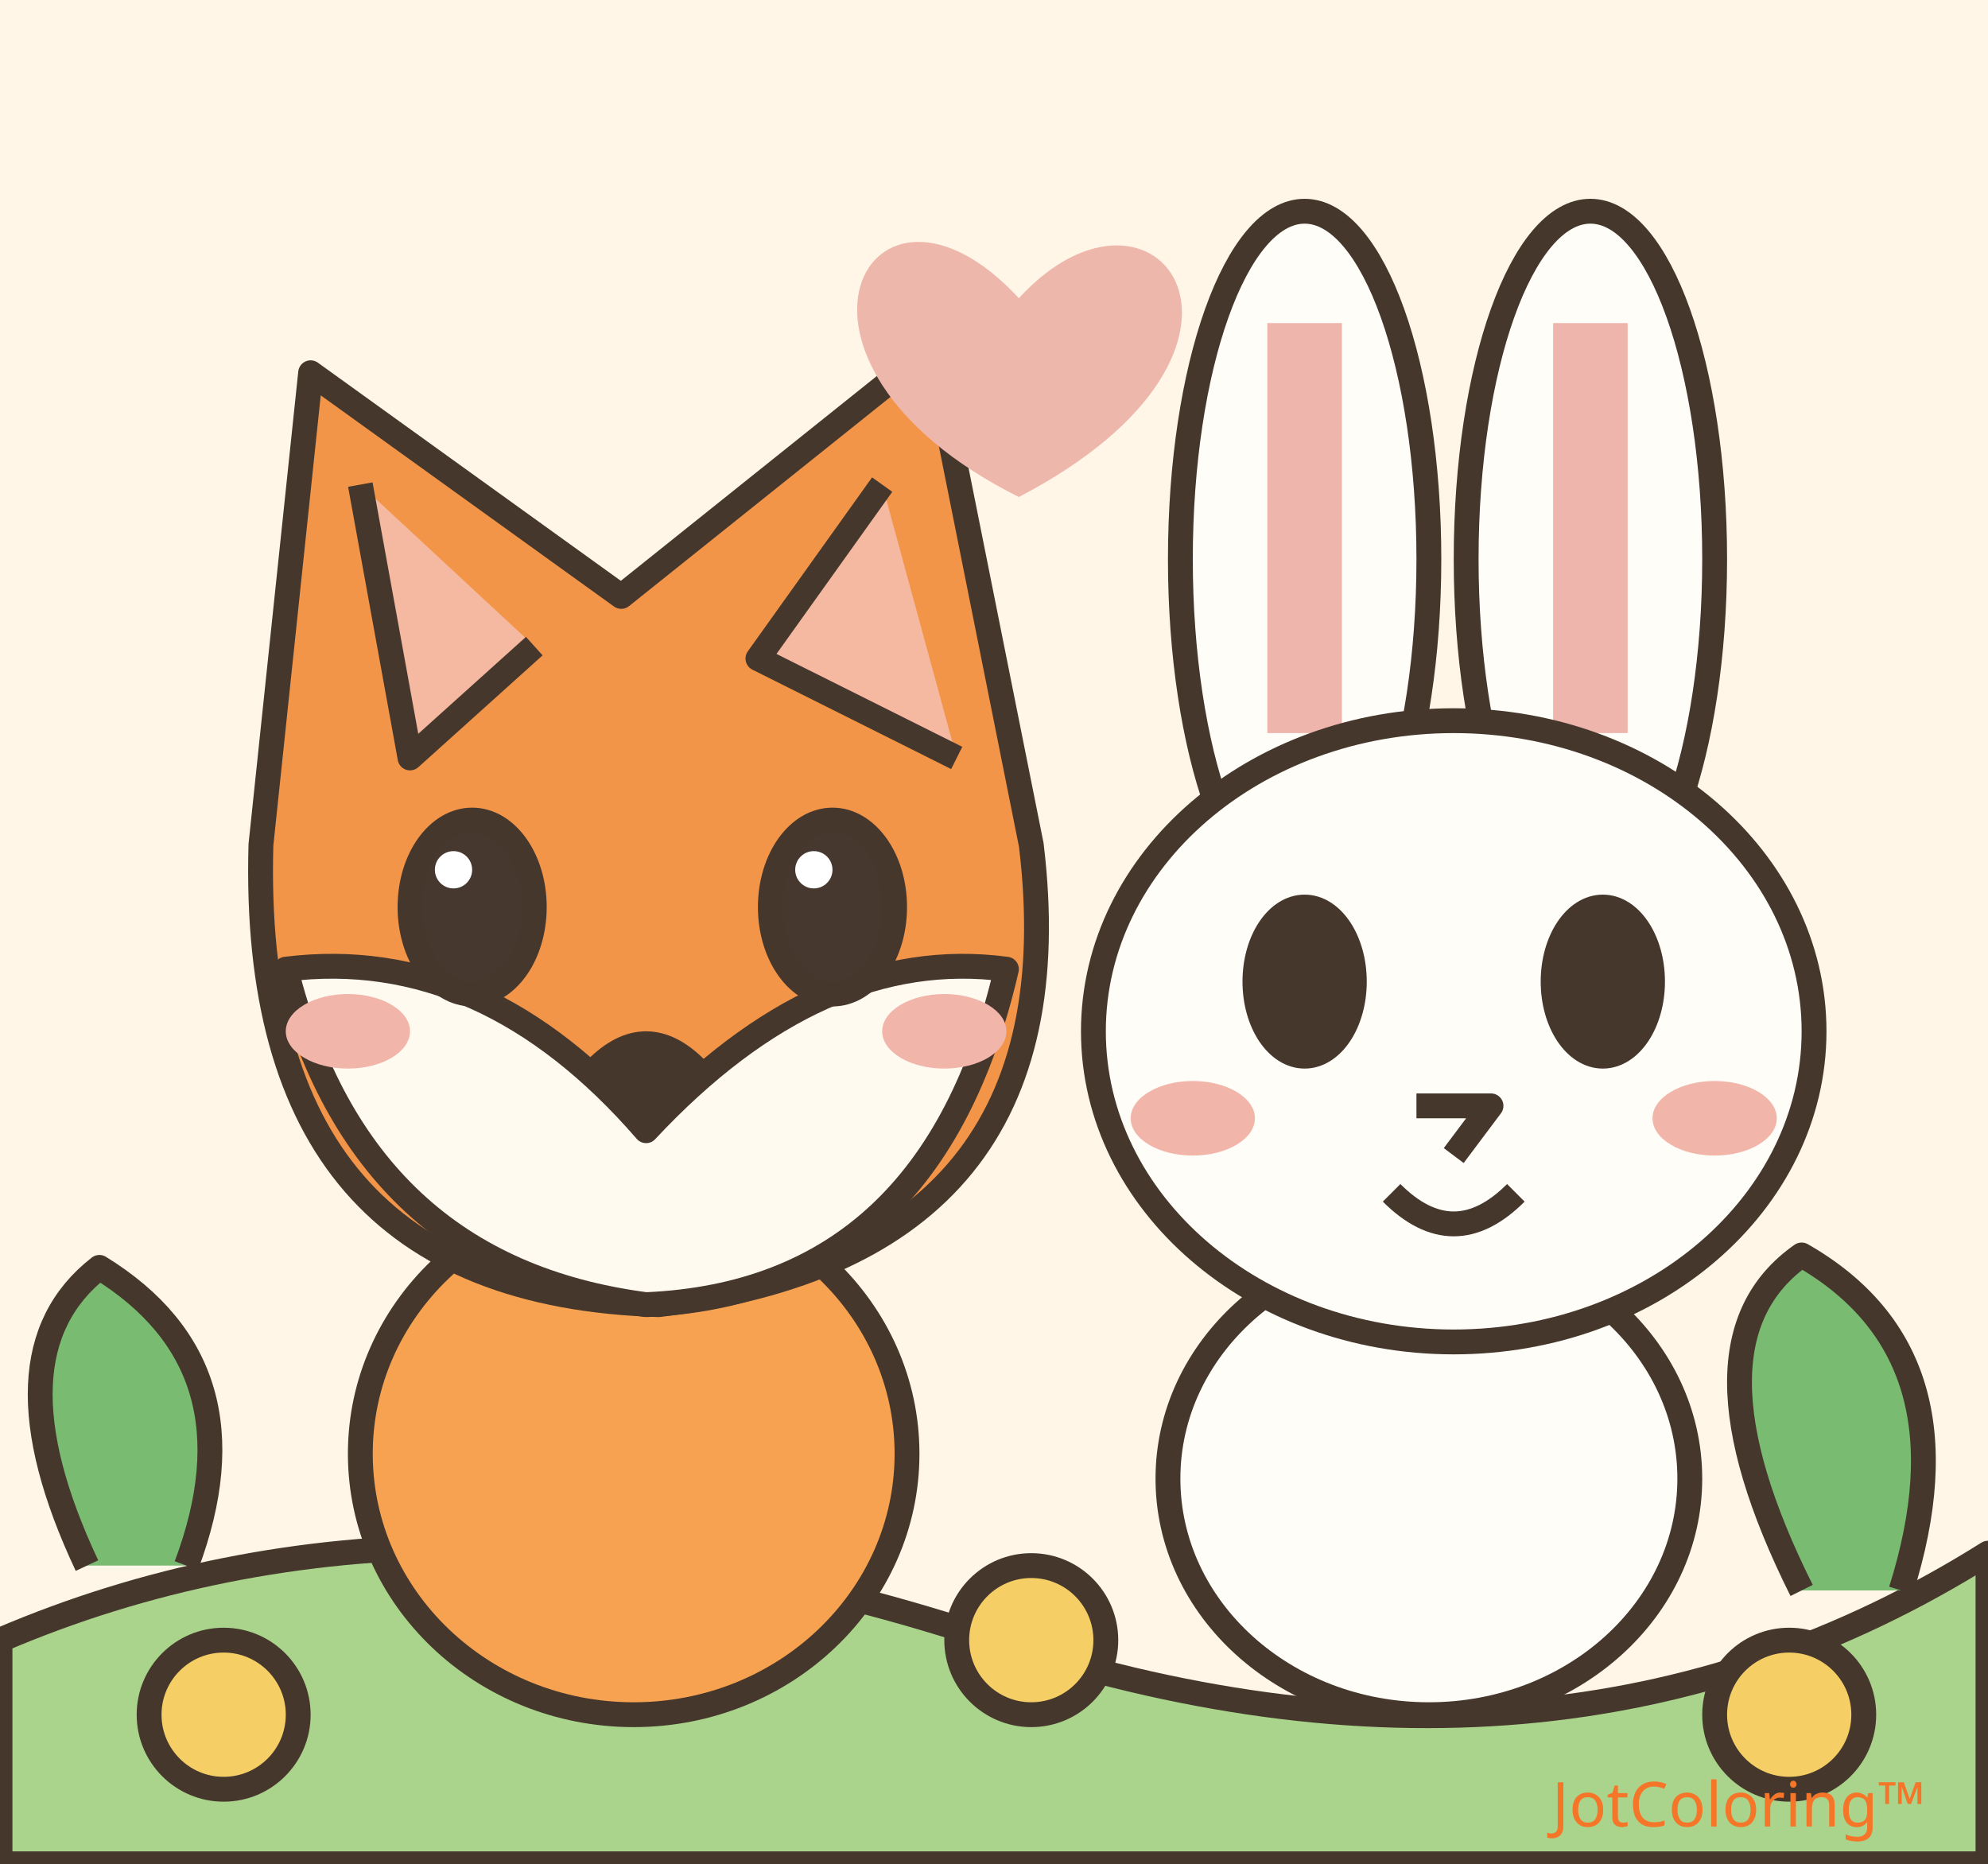
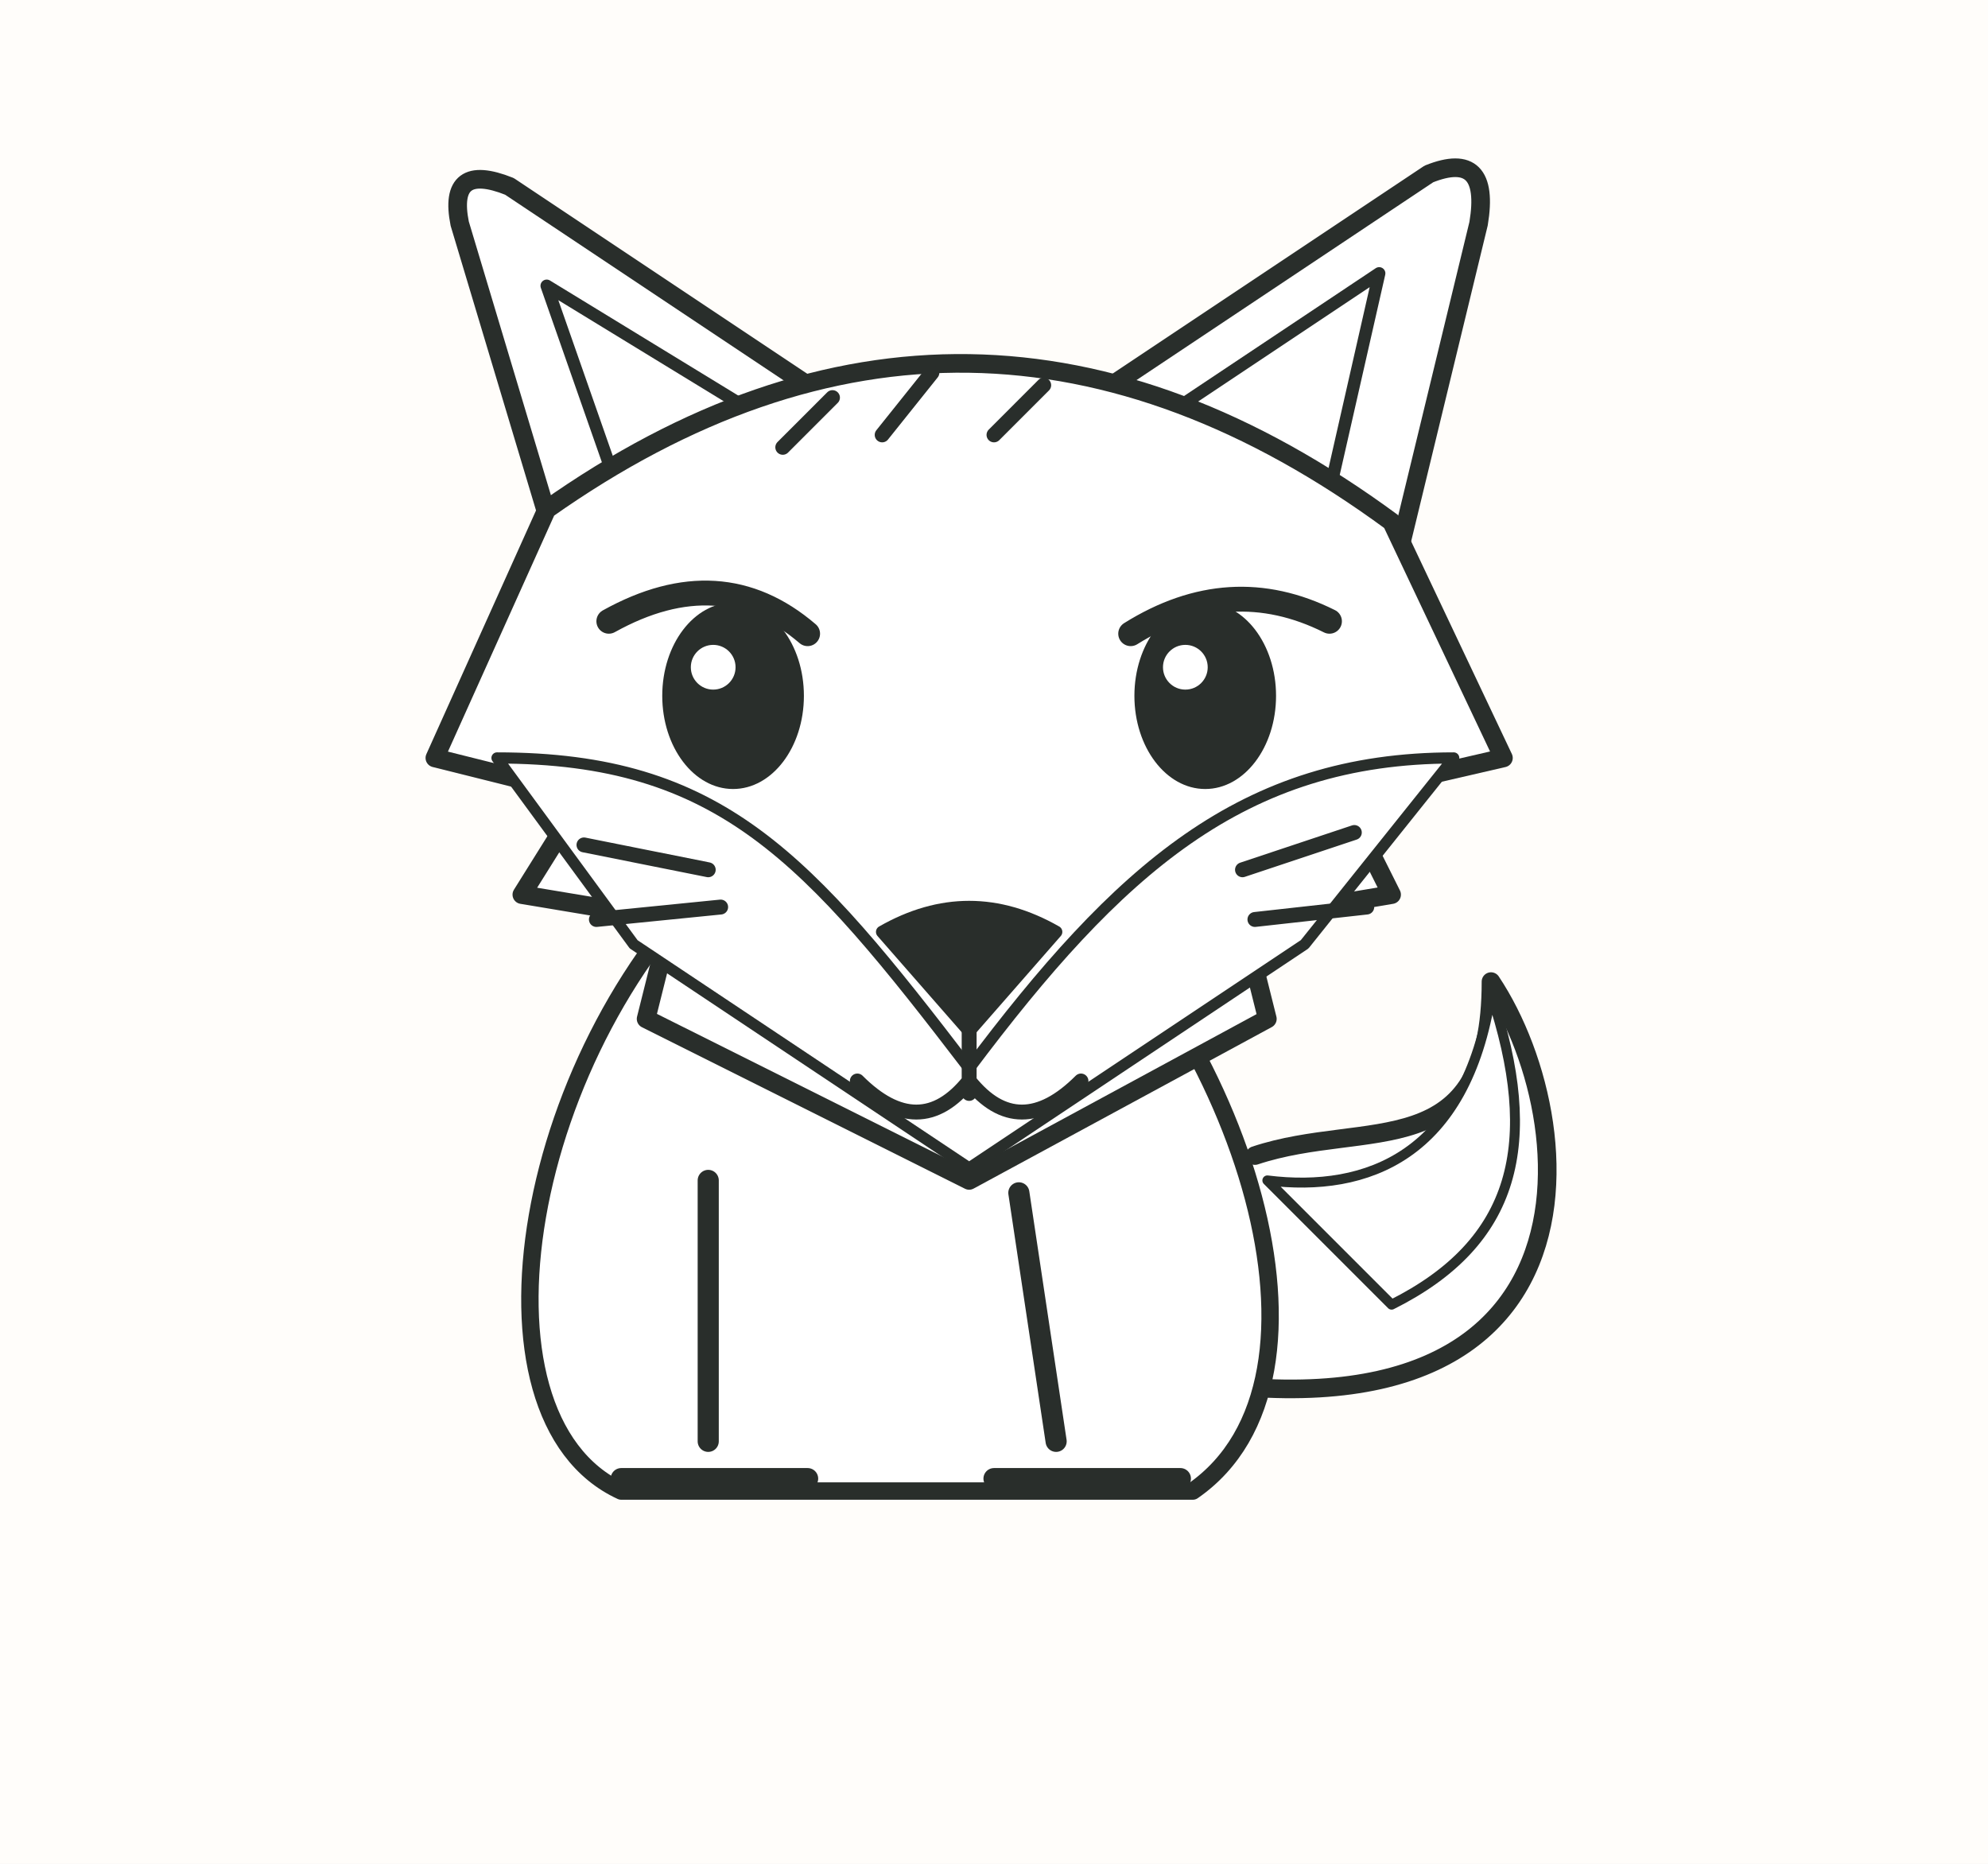
- <svg xmlns="http://www.w3.org/2000/svg" viewBox="0 0 160 150">
-   <rect width="160" height="150" fill="#fff6e7" />
-   <g stroke="#46372d" stroke-width="2" stroke-linejoin="round">
-     <path d="M0 132Q35 117 80 132T160 125V150H0Z" fill="#aad48c" />
-     <path d="M7 126Q-1 109 8 102Q21 110 15 126M145 128Q135 108 145 101Q159 109 153 128" fill="#7abb72" />
-     <ellipse cx="51" cy="117" rx="22" ry="21" fill="#f6a250" />
-     <path d="M21 68L25 30L50 48L75 28L83 68Q87 101 53 105Q20 104 21 68Z" fill="#f29548" />
-     <path d="M29 39L33 61L43 52M71 39L61 53L77 61" fill="#f5b8a1" />
-     <path d="M23 78Q39 76 52 91Q66 76 81 78Q75 104 52 105Q29 102 23 78Z" fill="#fffaf0" />
-     <ellipse cx="38" cy="73" rx="5" ry="7" fill="#47382f" />
-     <ellipse cx="67" cy="73" rx="5" ry="7" fill="#47382f" />
-     <circle cx="36.5" cy="70" r="1.5" fill="white" stroke="none" />
-     <circle cx="65.5" cy="70" r="1.5" fill="white" stroke="none" />
-     <path d="M48 86Q52 82 56 86L52 90Z" fill="#46372d" />
-     <ellipse cx="115" cy="119" rx="21" ry="19" fill="#fffdf7" />
-     <ellipse cx="105" cy="45" rx="10" ry="28" fill="#fffdf7" />
-     <ellipse cx="128" cy="45" rx="10" ry="28" fill="#fffdf7" />
-     <path d="M105 26V59M128 26V59" stroke="#eeb5ad" stroke-width="6" />
-     <ellipse cx="117" cy="83" rx="29" ry="25" fill="#fffdf7" />
-     <ellipse cx="105" cy="79" rx="4" ry="6" fill="#46372d" />
-     <ellipse cx="129" cy="79" rx="4" ry="6" fill="#46372d" />
-     <path d="M114 89L120 89L117 93M112 96Q117 101 122 96" fill="none" />
-     <g fill="#f2b5aa" stroke="none">
-       <ellipse cx="96" cy="90" rx="5" ry="3" />
-       <ellipse cx="138" cy="90" rx="5" ry="3" />
-       <ellipse cx="28" cy="83" rx="5" ry="3" />
-       <ellipse cx="76" cy="83" rx="5" ry="3" />
-     </g>
-     <g fill="#f5cf65">
-       <circle cx="18" cy="138" r="6" />
-       <circle cx="83" cy="132" r="6" />
-       <circle cx="144" cy="138" r="6" />
-     </g>
-     <path d="M82 24C70 11 60 29 82 40C105 28 93 12 82 24Z" fill="#eeb7ac" stroke="none" />
+ <svg xmlns="http://www.w3.org/2000/svg" viewBox="0 0 160 150" fill="none">
+   <rect width="160" height="150" fill="#fffdfa" />
+   <g transform="translate(16 8)">
+     <path d="M70 101c44 12 42-18 34-30 0 15-10 11-19 14" fill="white" stroke="#292e2b" stroke-width="1.5" stroke-linecap="round" stroke-linejoin="round" />
+     <path d="M104 72c4 12 2 20-8 25l-10-10c8 1 16-2 18-15Z" fill="white" stroke="#292e2b" stroke-width="0.8" stroke-linecap="round" stroke-linejoin="round" />
+     <path d="M43 61c-17 15-22 45-9 51h46c13-9 4-37-12-51Z" fill="white" stroke="#292e2b" stroke-width="1.4" stroke-linecap="round" stroke-linejoin="round" />
+     <path d="M47 69c-9 16-3 29 10 36 13-8 17-22 9-36Z" fill="white" />
+     <path d="M41 87v21m25-20 3 20M34 111h15m15 0h15" fill="none" stroke="#292e2b" stroke-width="1.7" stroke-linecap="round" stroke-linejoin="round" />
+     <path d="m30 40-9-30q-1-5 4-3l27 18m20-1L99 6q5-2 4 4l-8 33" fill="white" stroke="#292e2b" stroke-width="1.5" stroke-linecap="round" stroke-linejoin="round" />
+     <path d="m28 15 7 20 11-9Zm49 11 18-12-5 22Z" fill="white" stroke="#292e2b" stroke-width="1" stroke-linecap="round" stroke-linejoin="round" />
+     <path d="M28 33Q62 9 96 34l9 19-13 3 4 8-12 2 2 8-24 13-26-13 2-8-12-2 5-8-12-3Z" fill="white" stroke="#292e2b" stroke-width="1.5" stroke-linecap="round" stroke-linejoin="round" />
+     <path d="M24 53c18 0 25 8 38 25 12-16 22-25 39-25L89 68 62 86 35 68Z" fill="white" stroke="#292e2b" stroke-width="0.9" stroke-linecap="round" stroke-linejoin="round" />
+     <path d="M33 42q9-5 16 1m26 0q8-5 16-1" fill="none" stroke="#292e2b" stroke-width="2" stroke-linecap="round" stroke-linejoin="round" />
+     <ellipse cx="43" cy="48" rx="4.4" ry="5.5" fill="white" />
+     <ellipse cx="41.8" cy="46.2" rx="1.5" ry="1.5" fill="white" />
+     <ellipse cx="81" cy="48" rx="4.4" ry="5.5" fill="white" />
+     <ellipse cx="79.8" cy="46.2" rx="1.5" ry="1.5" fill="white" />
+     <path d="M55 67q7-4 14 0l-7 8Z" fill="white" stroke="#292e2b" stroke-width="1" stroke-linecap="round" stroke-linejoin="round" />
+     <path d="M62 75v5m0-1q-4 5-9 0m9 0q4 5 9 0" fill="none" stroke="#292e2b" stroke-width="1.2" stroke-linecap="round" stroke-linejoin="round" />
+     <path d="m31 60 10 2m-9 4 10-1m42-3 9-3m-8 7 9-1M47 28l4-4m4 3 4-5m5 5 4-4" fill="none" stroke="#292e2b" stroke-width="1.2" stroke-linecap="round" stroke-linejoin="round" />
+     <ellipse cx="43" cy="48" rx="5.7" ry="7.5" fill="#292e2b" />
+     <ellipse cx="81" cy="48" rx="5.7" ry="7.5" fill="#292e2b" />
+     <ellipse cx="41.4" cy="45.7" rx="1.8" ry="1.8" fill="white" />
+     <ellipse cx="79.4" cy="45.7" rx="1.8" ry="1.8" fill="white" />
+     <path d="M55 67q7-4 14 0l-7 8Z" fill="#292e2b" />
  </g>
-   <text x="155" y="147" text-anchor="end" font-family="sans-serif" font-size="5" fill="#f57629">JotColoring™</text>
</svg>
